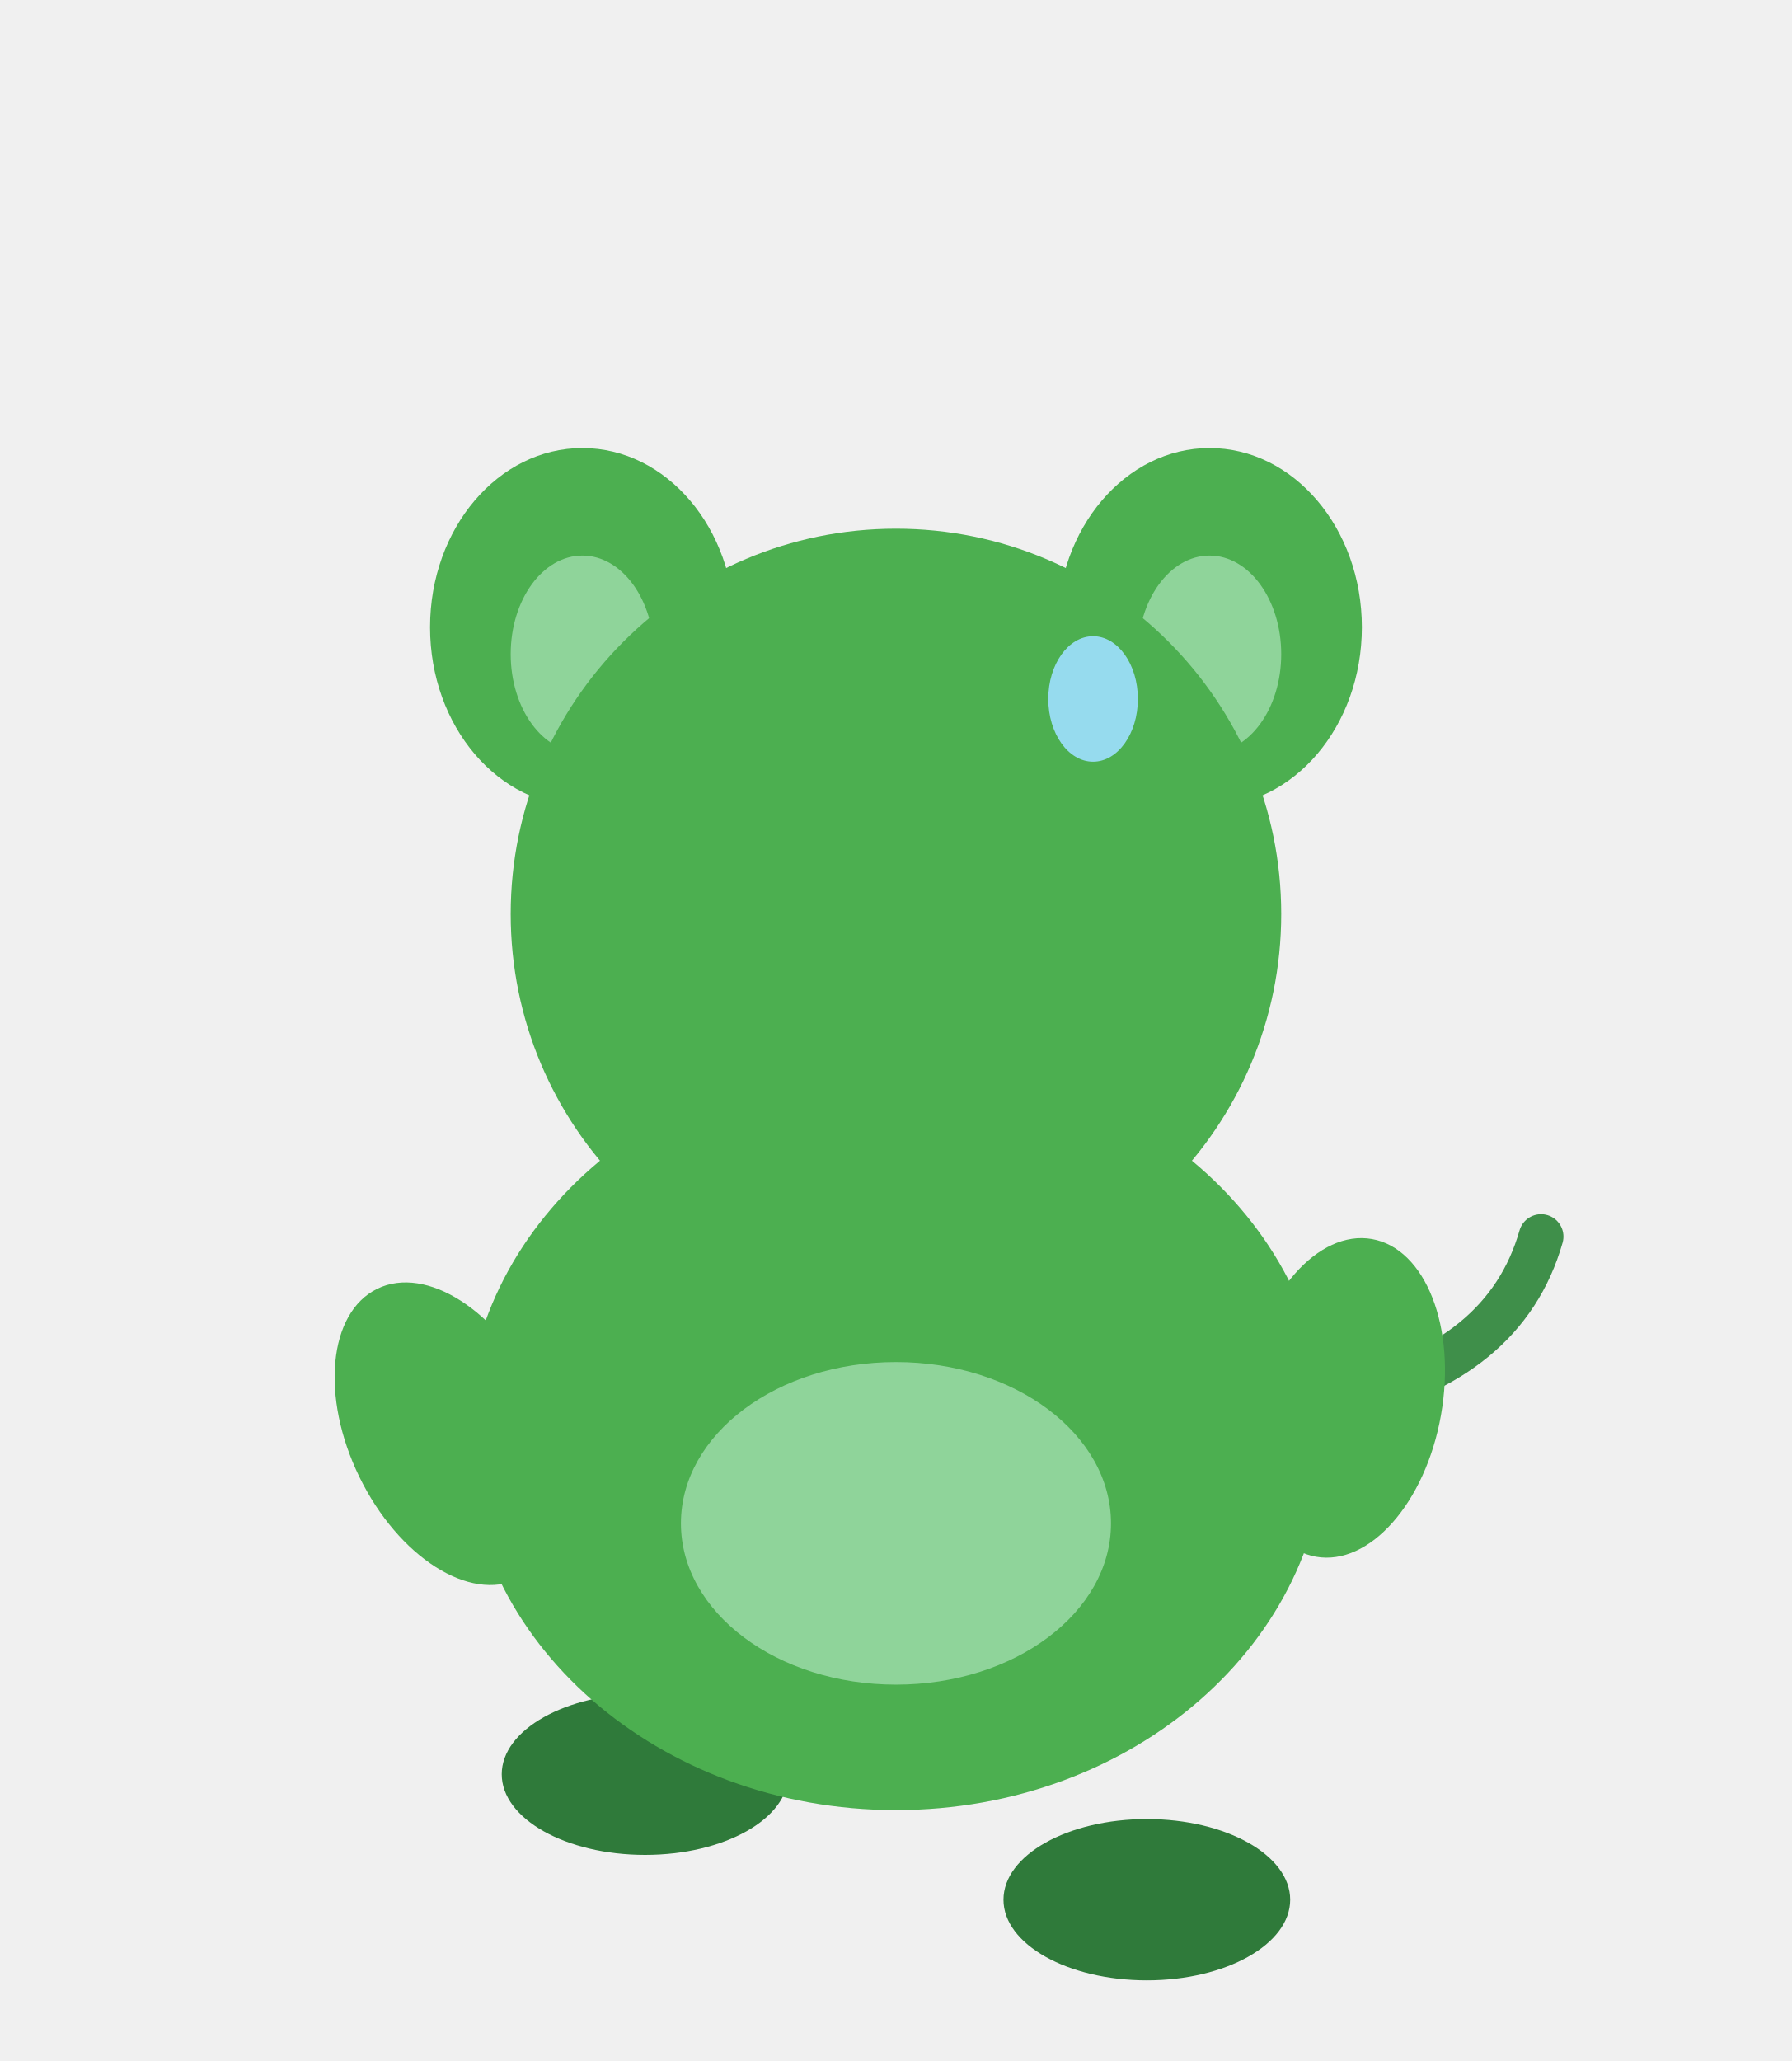
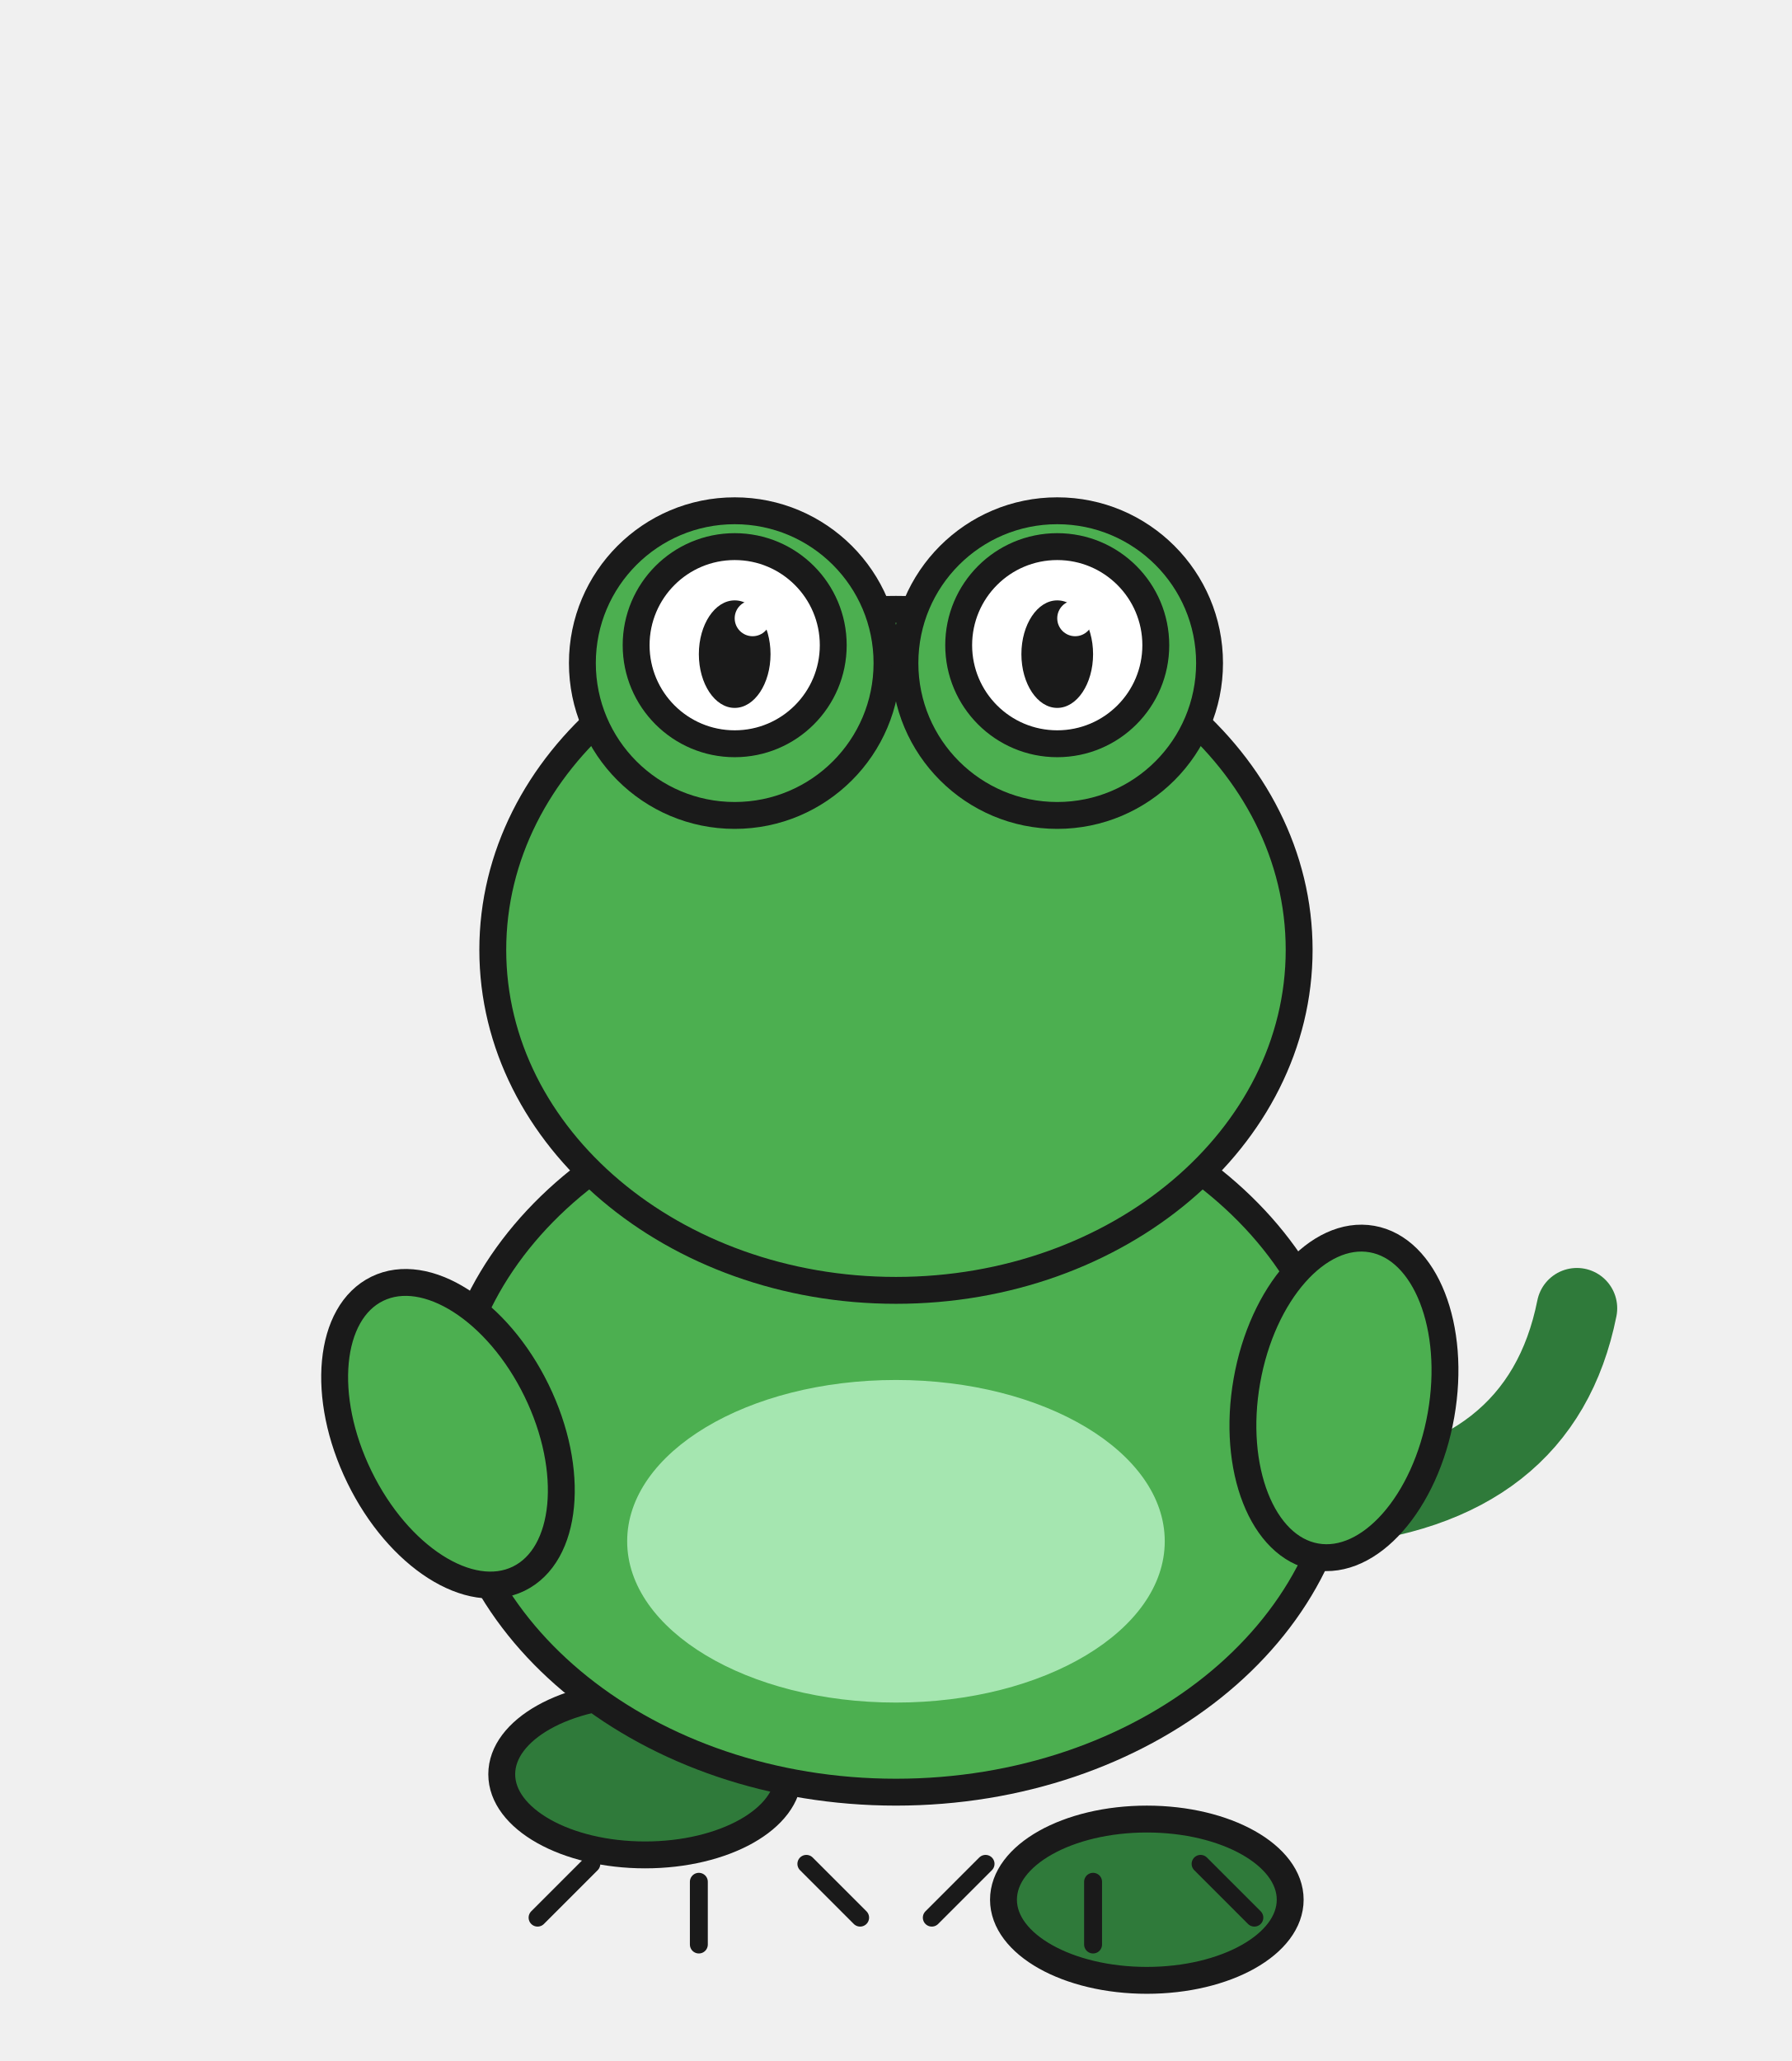
<svg xmlns="http://www.w3.org/2000/svg" viewBox="0 0 200 230" width="200" height="230">
  <defs>
-     <style>.outline {{ stroke: #1a1a1a; stroke-width: 3; stroke-linecap: round; stroke-linejoin: round; }}</style>
+     <style>.outline { stroke: #1a1a1a; stroke-width: 3; stroke-linecap: round; stroke-linejoin: round; }</style>
  </defs>
-   <path d="M 150 156 Q 168 152 172 138" fill="none" stroke="#3f8f4a" stroke-width="5" stroke-linecap="round" />
+   <path d="M 148 168 Q 172 166 176 146" fill="none" stroke="#2f7a3a" stroke-width="9" stroke-linecap="round" />
  <ellipse cx="72" cy="198" rx="16" ry="9" fill="#2f7a3a" class="outline" />
  <ellipse cx="128" cy="212" rx="16" ry="9" fill="#2f7a3a" class="outline" />
-   <ellipse cx="100" cy="160" rx="48" ry="42" fill="#4caf50" class="outline" />
-   <ellipse cx="100" cy="170" rx="24" ry="18" fill="#8fd49a" />
+   <path d="M 66 208 l -6 6 M 78 210 v 7 M 90 208 l 6 6" stroke="#1a1a1a" stroke-width="2" stroke-linecap="round" />
+   <path d="M 110 208 l -6 6 M 122 210 v 7 M 134 208 l 6 6" stroke="#1a1a1a" stroke-width="2" stroke-linecap="round" />
+   <ellipse cx="100" cy="160" rx="50" ry="40" fill="#4caf50" class="outline" />
+   <ellipse cx="100" cy="172" rx="30" ry="18" fill="#a5e6b0" />
  <ellipse cx="50" cy="160" rx="11" ry="18" fill="#4caf50" class="outline" transform="rotate(-26 50 160)" />
  <ellipse cx="150" cy="156" rx="11" ry="18" fill="#4caf50" class="outline" transform="rotate(10 150 156)" />
-   <ellipse cx="65" cy="70" rx="17" ry="20" fill="#4caf50" class="outline" />
-   <ellipse cx="135" cy="70" rx="17" ry="20" fill="#4caf50" class="outline" />
-   <ellipse cx="65" cy="73" rx="8" ry="11" fill="#8fd49a" />
-   <ellipse cx="135" cy="73" rx="8" ry="11" fill="#8fd49a" />
-   <circle cx="100" cy="102" r="43" fill="#4caf50" class="outline" />
-   <ellipse cx="122" cy="78" rx="5" ry="7" fill="#9fe0ff" class="outline" stroke-width="1.5" opacity="0.9" />
+   <ellipse cx="100" cy="106" rx="45" ry="38" fill="#4caf50" class="outline" />
+   <circle cx="82" cy="74" r="17" fill="#4caf50" class="outline" />
+   <circle cx="118" cy="74" r="17" fill="#4caf50" class="outline" />
+   <circle cx="82" cy="72" r="11" fill="#ffffff" class="outline" stroke-width="2" />
+   <circle cx="118" cy="72" r="11" fill="#ffffff" class="outline" stroke-width="2" />
+   <ellipse cx="82" cy="73" rx="4" ry="6" fill="#1a1a1a" />
+   <ellipse cx="118" cy="73" rx="4" ry="6" fill="#1a1a1a" />
+   <circle cx="84" cy="69" r="2" fill="#ffffff" />
+   <circle cx="120" cy="69" r="2" fill="#ffffff" />
</svg>
